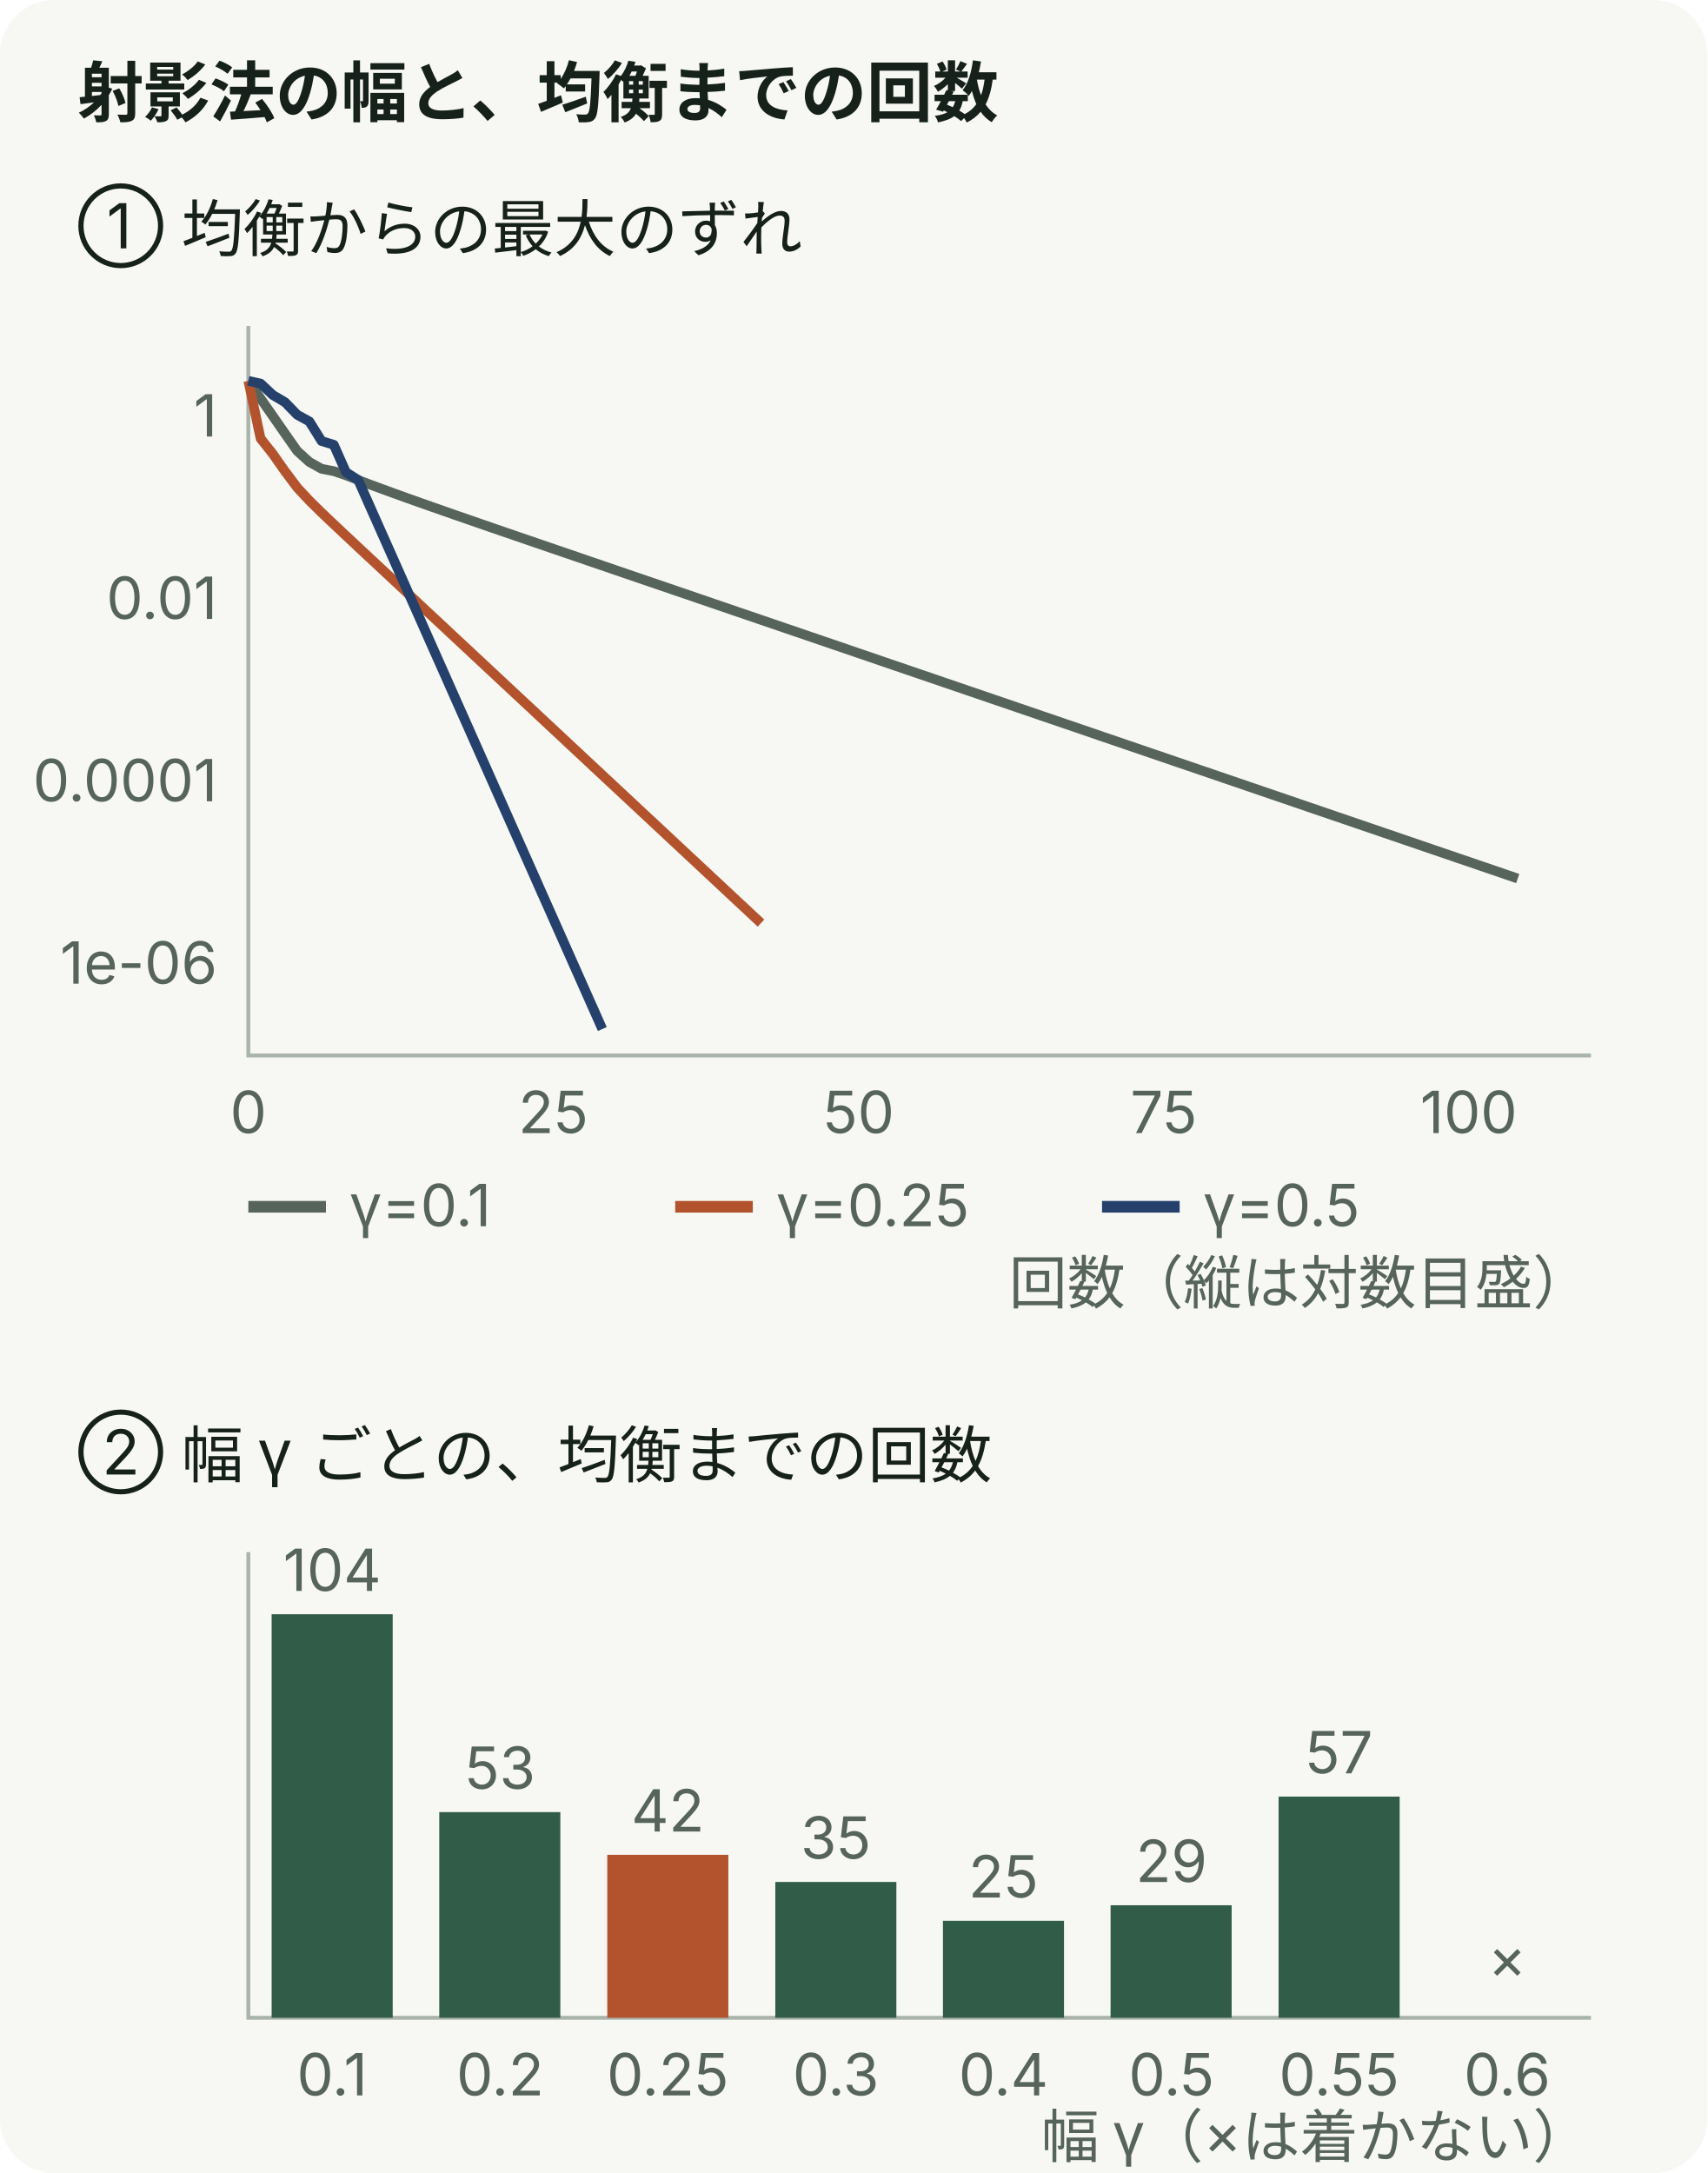
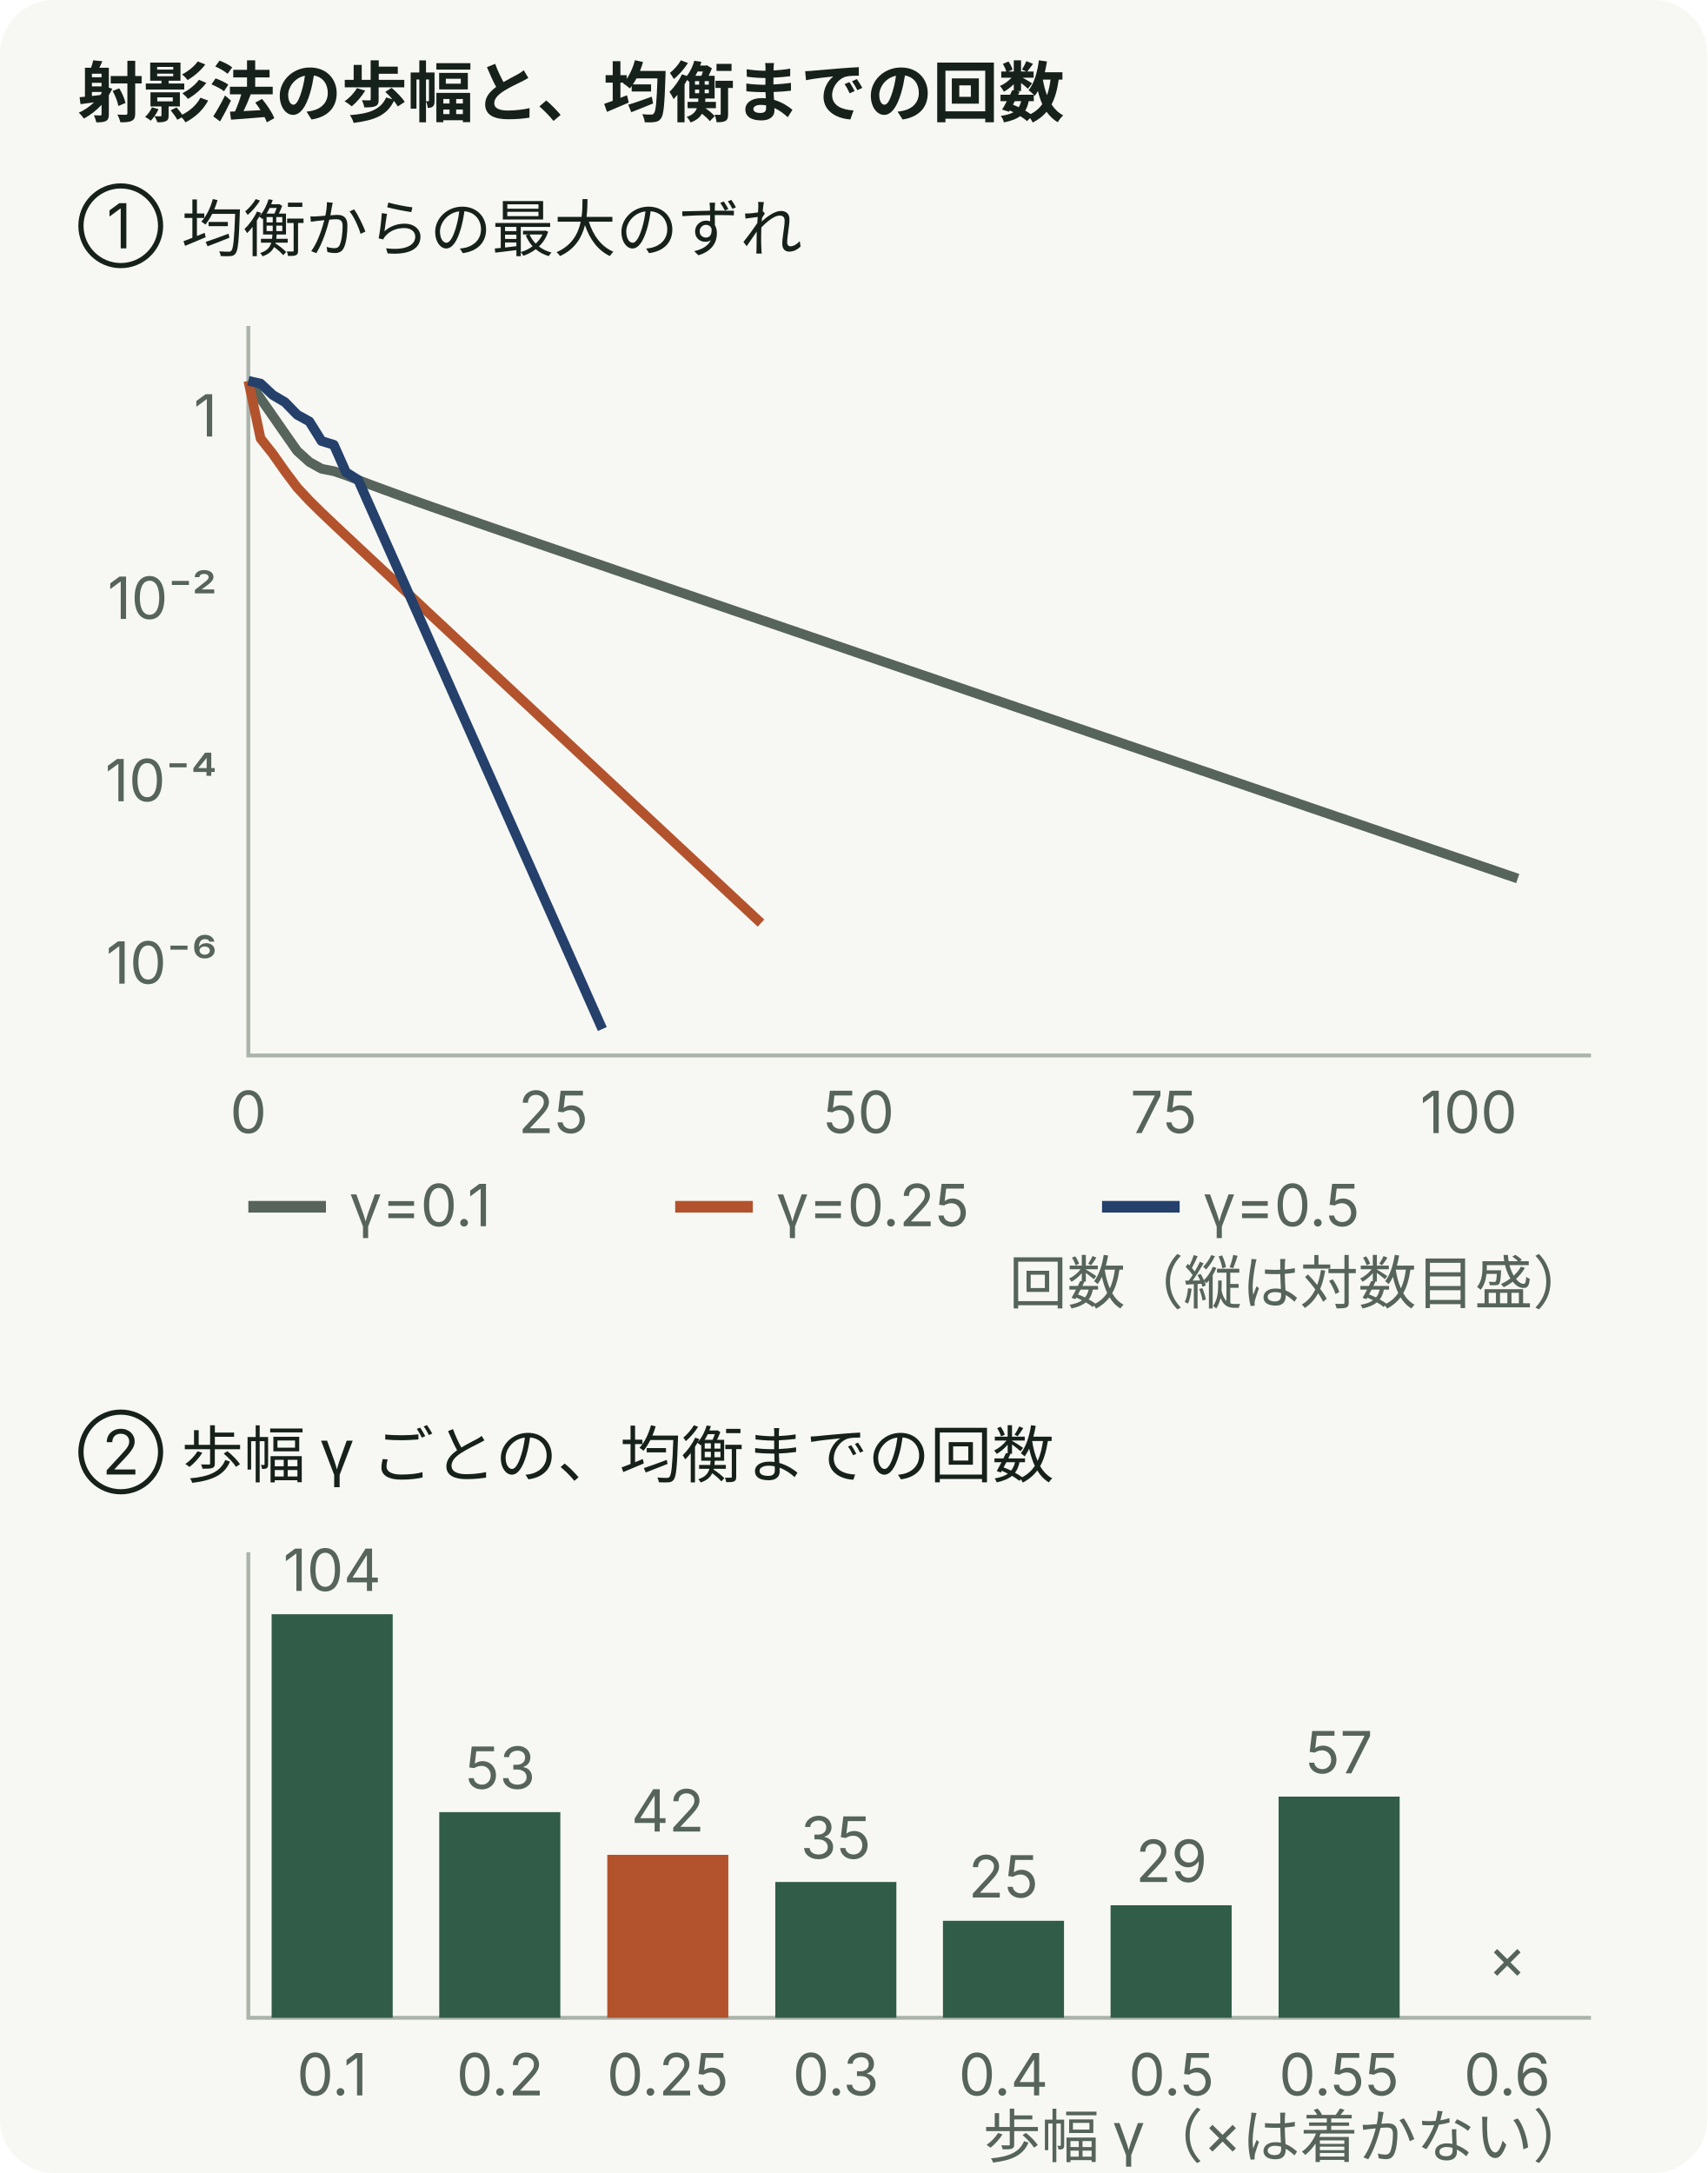
<svg xmlns="http://www.w3.org/2000/svg" width="440" height="560" viewBox="0 0 440 560" role="img" aria-labelledby="figure-title figure-description">
  <style>text{font-family:system-ui,-apple-system,'Segoe UI',sans-serif;font-size:16px;fill:#17211b}.title{font-size:17px;font-weight:700}.tick{font-size:15px;fill:#56645b}.note{fill:#315c48}</style>
  <rect width="440" height="560" rx="14" fill="#f7f8f3" />
-   <text x="20" y="30" class="title">射影法の幅と、均衡までの回数</text>
+   <text x="20" y="30" class="title">射影法の歩幅と、均衡までの回数</text>
  <text x="20.0" y="64.0">① 均衡からの最大のずれ</text>
  <path d="M64 84V272H410" fill="none" stroke="#aab4ab" />
-   <text x="56.0" y="253.5" class="tick" text-anchor="end">1e-06</text>
-   <text x="56.0" y="206.5" class="tick" text-anchor="end">0.0001</text>
-   <text x="56.0" y="159.5" class="tick" text-anchor="end">0.01</text>
+   <text x="56.0" y="253.5" class="tick" text-anchor="end">10⁻⁶</text>
+   <text x="56.0" y="206.5" class="tick" text-anchor="end">10⁻⁴</text>
+   <text x="56.0" y="159.5" class="tick" text-anchor="end">10⁻²</text>
  <text x="56.0" y="112.5" class="tick" text-anchor="end">1</text>
  <text x="64.0" y="292.0" class="tick" text-anchor="middle">0</text>
  <text x="142.6" y="292.0" class="tick" text-anchor="middle">25</text>
  <text x="221.3" y="292.0" class="tick" text-anchor="middle">50</text>
  <text x="299.9" y="292.0" class="tick" text-anchor="middle">75</text>
  <text x="378.5" y="292.0" class="tick" text-anchor="middle">100</text>
  <polyline points="64.00,98.15 67.15,102.70 70.29,107.20 73.44,111.73 76.58,116.21 79.73,119.06 82.87,120.81 86.02,121.42 89.16,122.49 92.31,123.71 95.45,124.91 98.60,126.07 101.75,127.22 104.89,128.35 108.04,129.47 111.18,130.58 114.33,131.68 117.47,132.78 120.62,133.87 123.76,134.96 126.91,136.05 130.05,137.13 133.20,138.21 136.35,139.29 139.49,140.37 142.64,141.45 145.78,142.52 148.93,143.60 152.07,144.68 155.22,145.75 158.36,146.83 161.51,147.91 164.65,148.98 167.80,150.06 170.95,151.13 174.09,152.21 177.24,153.28 180.38,154.36 183.53,155.44 186.67,156.51 189.82,157.59 192.96,158.66 196.11,159.74 199.25,160.81 202.40,161.89 205.55,162.96 208.69,164.04 211.84,165.11 214.98,166.19 218.13,167.26 221.27,168.34 224.42,169.41 227.56,170.49 230.71,171.57 233.85,172.64 237.00,173.72 240.15,174.79 243.29,175.87 246.44,176.94 249.58,178.02 252.73,179.09 255.87,180.17 259.02,181.24 262.16,182.32 265.31,183.39 268.45,184.47 271.60,185.54 274.75,186.62 277.89,187.69 281.04,188.77 284.18,189.85 287.33,190.92 290.47,192.00 293.62,193.07 296.76,194.15 299.91,195.22 303.05,196.30 306.20,197.37 309.35,198.45 312.49,199.52 315.64,200.60 318.78,201.67 321.93,202.75 325.07,203.82 328.22,204.90 331.36,205.97 334.51,207.05 337.65,208.13 340.80,209.20 343.95,210.28 347.09,211.35 350.24,212.43 353.38,213.50 356.53,214.58 359.67,215.65 362.82,216.73 365.96,217.80 369.11,218.88 372.25,219.95 375.40,221.03 378.55,222.10 381.69,223.18 384.84,224.25 387.98,225.33 391.13,226.41" fill="none" stroke="#56645b" stroke-width="2.5" stroke-linejoin="round" />
  <polyline points="64.00,98.15 67.15,113.00 70.29,116.96 73.44,121.44 76.58,125.63 79.73,129.02 82.87,132.11 86.02,135.10 89.16,138.05 92.31,141.00 95.45,143.93 98.60,146.87 101.75,149.81 104.89,152.74 108.04,155.68 111.18,158.62 114.33,161.55 117.47,164.49 120.62,167.42 123.76,170.36 126.91,173.30 130.05,176.23 133.20,179.17 136.35,182.10 139.49,185.04 142.64,187.98 145.78,190.91 148.93,193.85 152.07,196.78 155.22,199.72 158.36,202.66 161.51,205.59 164.65,208.53 167.80,211.46 170.95,214.40 174.09,217.34 177.24,220.27 180.38,223.21 183.53,226.14 186.67,229.08 189.82,232.02 192.96,234.95 196.11,237.89" fill="none" stroke="#b3532d" stroke-width="2.5" stroke-linejoin="round" />
  <polyline points="64.00,98.15 67.15,98.85 70.29,101.79 73.44,103.65 76.58,106.88 79.73,108.62 82.87,113.66 86.02,114.63 89.16,121.70 92.31,123.70 95.45,130.78 98.60,137.85 101.75,144.92 104.89,152.00 108.04,159.07 111.18,166.15 114.33,173.22 117.47,180.30 120.62,187.37 123.76,194.44 126.91,201.52 130.05,208.59 133.20,215.67 136.35,222.74 139.49,229.82 142.64,236.89 145.78,243.96 148.93,251.04 152.07,258.11 155.22,265.19" fill="none" stroke="#24406b" stroke-width="2.5" stroke-linejoin="round" />
  <polyline points="64.00,311.00 84.00,311.00" fill="none" stroke="#56645b" stroke-width="3" stroke-linejoin="round" />
  <text x="90.0" y="316.0" class="tick">γ=0.1</text>
  <polyline points="174.00,311.00 194.00,311.00" fill="none" stroke="#b3532d" stroke-width="3" stroke-linejoin="round" />
  <text x="200.0" y="316.0" class="tick">γ=0.25</text>
  <polyline points="284.00,311.00 304.00,311.00" fill="none" stroke="#24406b" stroke-width="3" stroke-linejoin="round" />
  <text x="310.0" y="316.0" class="tick">γ=0.5</text>
  <text x="410.0" y="336.0" class="tick" text-anchor="end">回数（縦は対数目盛）</text>
-   <text x="20.0" y="380.0">② 幅 γ ごとの、均衡までの回数</text>
+   <text x="20.0" y="380.0">② 歩幅 γ ごとの、均衡までの回数</text>
  <path d="M64 400V520H410" fill="none" stroke="#aab4ab" />
  <rect x="70.0" y="416.0" width="31.2" height="104.0" fill="#315c48" />
  <text x="85.6" y="410.0" class="tick" text-anchor="middle">104</text>
  <text x="85.6" y="540.0" class="tick" text-anchor="middle">0.1</text>
  <rect x="113.2" y="467.0" width="31.2" height="53.0" fill="#315c48" />
  <text x="128.9" y="461.0" class="tick" text-anchor="middle">53</text>
  <text x="128.9" y="540.0" class="tick" text-anchor="middle">0.2</text>
  <rect x="156.5" y="478.0" width="31.2" height="42.0" fill="#b3532d" />
  <text x="172.1" y="472.0" class="tick" text-anchor="middle">42</text>
  <text x="172.1" y="540.0" class="tick" text-anchor="middle">0.25</text>
  <rect x="199.8" y="485.0" width="31.2" height="35.0" fill="#315c48" />
  <text x="215.4" y="479.0" class="tick" text-anchor="middle">35</text>
  <text x="215.4" y="540.0" class="tick" text-anchor="middle">0.3</text>
  <rect x="243.0" y="495.0" width="31.2" height="25.0" fill="#315c48" />
  <text x="258.6" y="489.0" class="tick" text-anchor="middle">25</text>
  <text x="258.6" y="540.0" class="tick" text-anchor="middle">0.4</text>
  <rect x="286.2" y="491.0" width="31.2" height="29.0" fill="#315c48" />
  <text x="301.9" y="485.0" class="tick" text-anchor="middle">29</text>
  <text x="301.9" y="540.0" class="tick" text-anchor="middle">0.5</text>
  <rect x="329.5" y="463.0" width="31.2" height="57.0" fill="#315c48" />
  <text x="345.1" y="457.0" class="tick" text-anchor="middle">57</text>
  <text x="345.1" y="540.0" class="tick" text-anchor="middle">0.55</text>
  <text x="388.4" y="510.0" class="tick" text-anchor="middle">×</text>
  <text x="388.4" y="540.0" class="tick" text-anchor="middle">0.6</text>
-   <text x="410.0" y="556.0" class="tick" text-anchor="end">幅 γ（×は着かない）</text>
+   <text x="410.0" y="556.0" class="tick" text-anchor="end">歩幅 γ（×は着かない）</text>
</svg>
